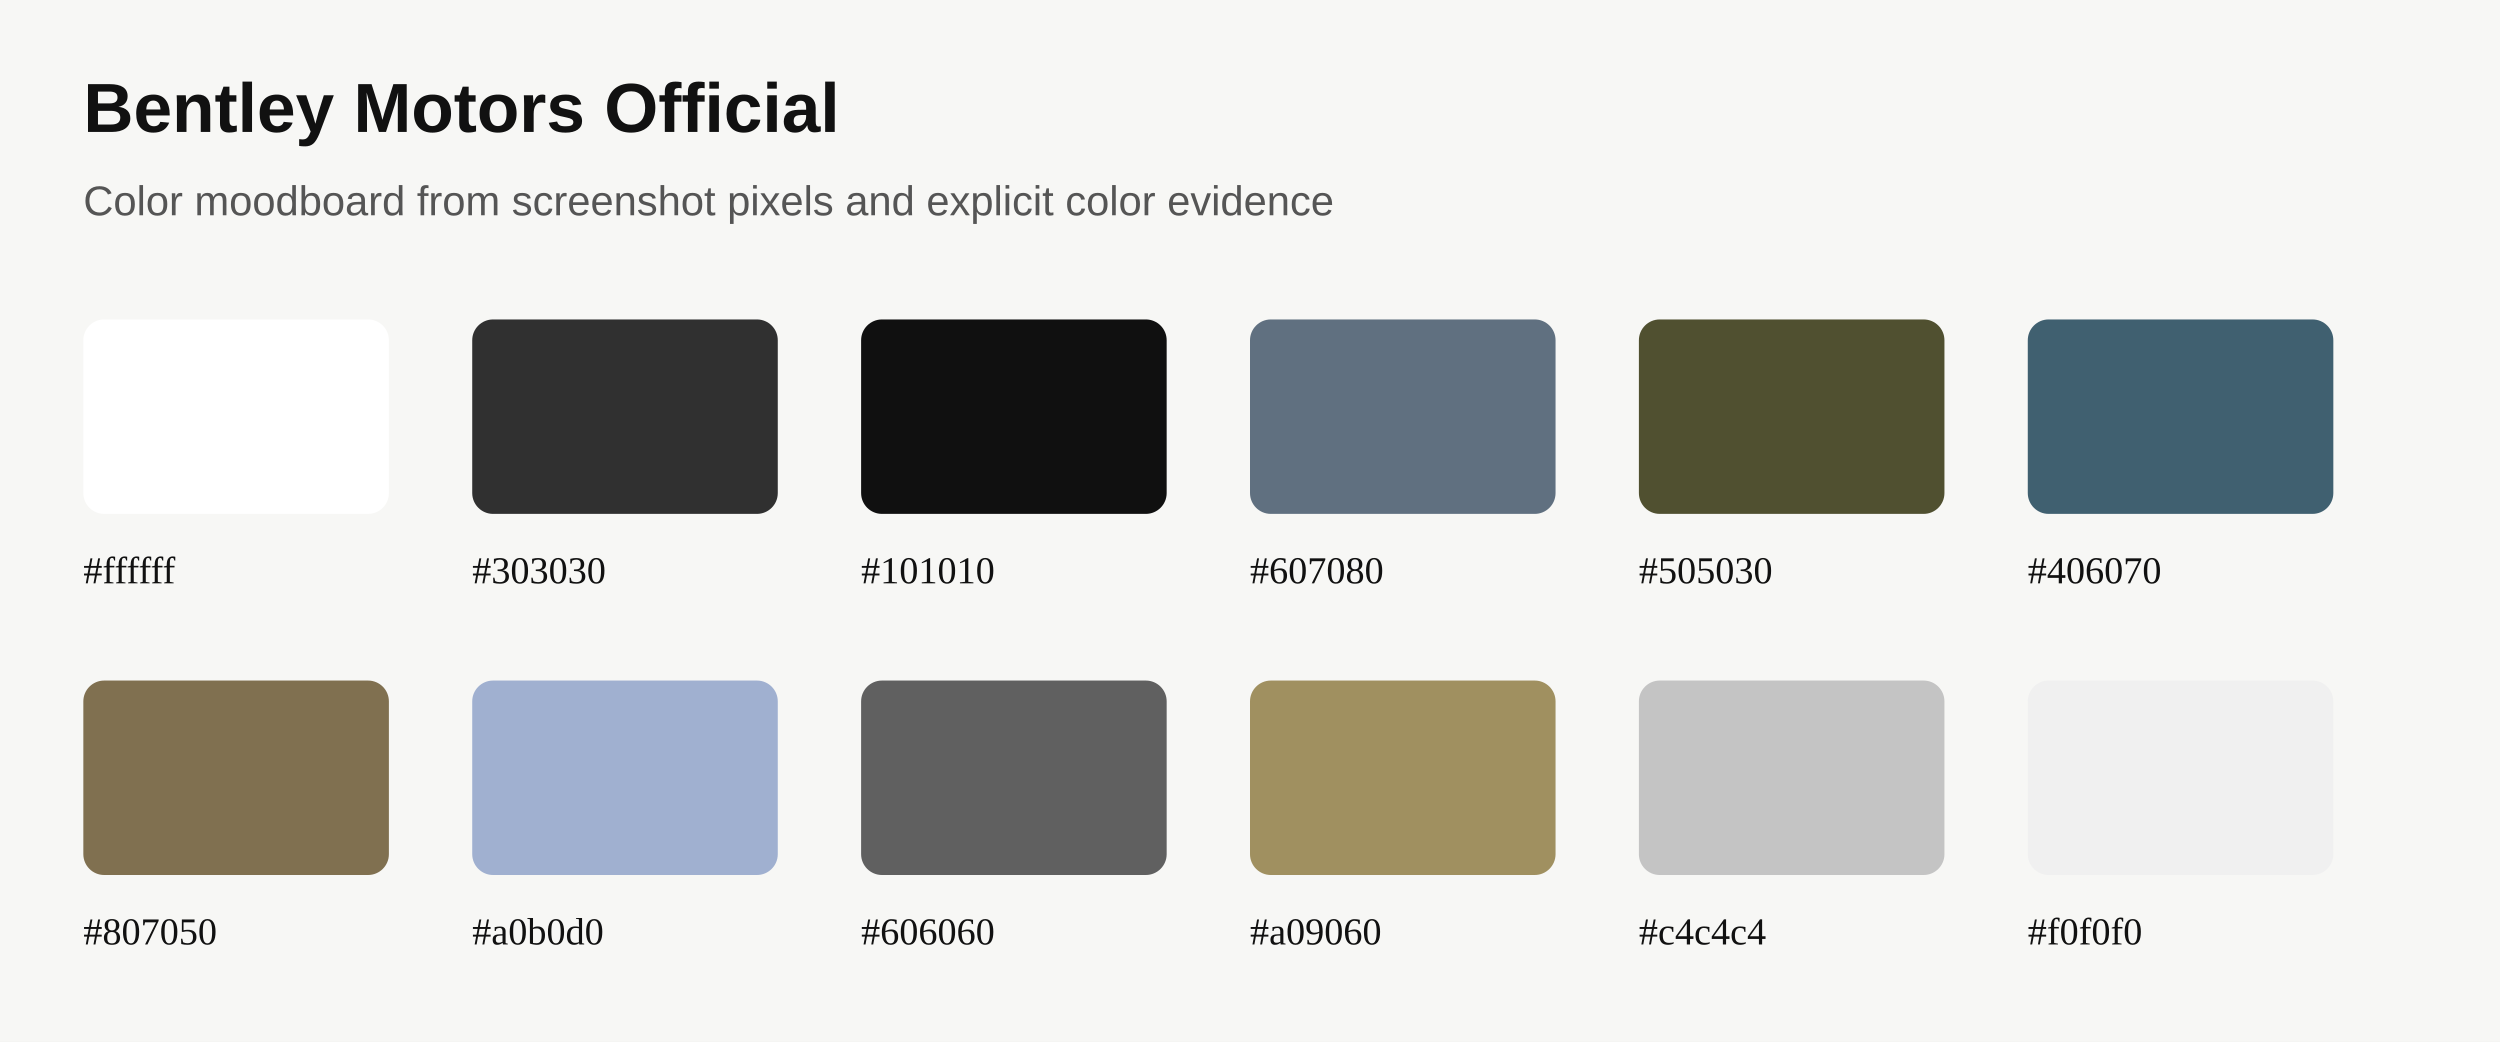
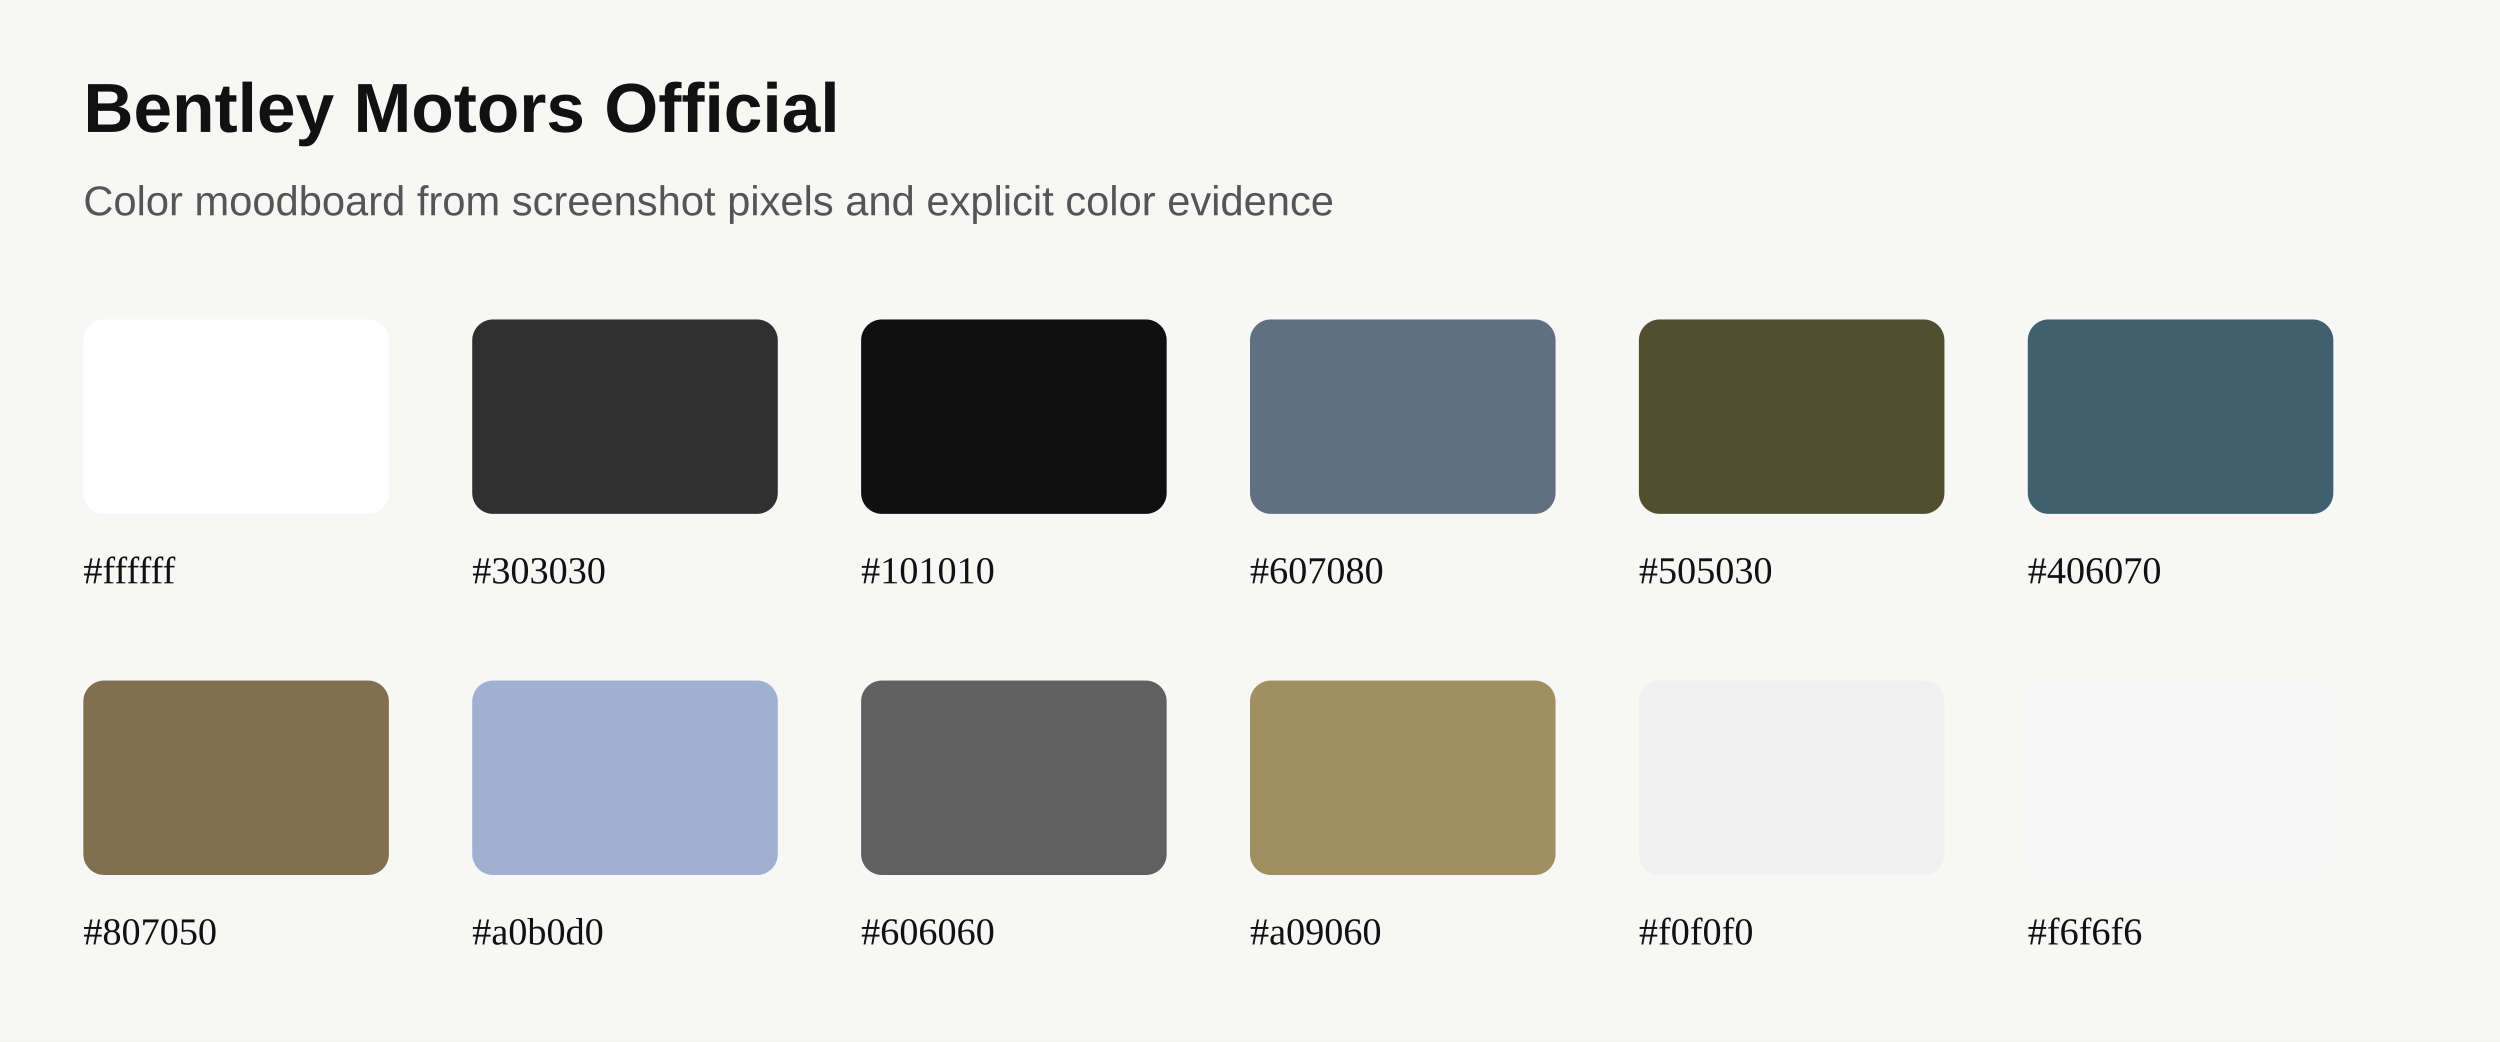
<svg xmlns="http://www.w3.org/2000/svg" width="720" height="300" viewBox="0 0 720 300">
  <rect width="720" height="300" fill="#f7f7f5" />
  <text x="24" y="38" font-family="Arial, sans-serif" font-size="20" font-weight="700" fill="#111">Bentley Motors Official</text>
  <text x="24" y="62" font-family="Arial, sans-serif" font-size="12" fill="#555">Color moodboard from screenshot pixels and explicit color evidence</text>
  <rect x="24" y="92" width="88" height="56" rx="6" fill="#ffffff" />
  <text x="24" y="168" font-size="11" fill="#111">#ffffff</text>
  <rect x="136" y="92" width="88" height="56" rx="6" fill="#303030" />
  <text x="136" y="168" font-size="11" fill="#111">#303030</text>
  <rect x="248" y="92" width="88" height="56" rx="6" fill="#101010" />
  <text x="248" y="168" font-size="11" fill="#111">#101010</text>
  <rect x="360" y="92" width="88" height="56" rx="6" fill="#607080" />
  <text x="360" y="168" font-size="11" fill="#111">#607080</text>
  <rect x="472" y="92" width="88" height="56" rx="6" fill="#505030" />
  <text x="472" y="168" font-size="11" fill="#111">#505030</text>
  <rect x="584" y="92" width="88" height="56" rx="6" fill="#406070" />
  <text x="584" y="168" font-size="11" fill="#111">#406070</text>
  <rect x="24" y="196" width="88" height="56" rx="6" fill="#807050" />
  <text x="24" y="272" font-size="11" fill="#111">#807050</text>
  <rect x="136" y="196" width="88" height="56" rx="6" fill="#a0b0d0" />
  <text x="136" y="272" font-size="11" fill="#111">#a0b0d0</text>
  <rect x="248" y="196" width="88" height="56" rx="6" fill="#606060" />
  <text x="248" y="272" font-size="11" fill="#111">#606060</text>
  <rect x="360" y="196" width="88" height="56" rx="6" fill="#a09060" />
  <text x="360" y="272" font-size="11" fill="#111">#a09060</text>
-   <rect x="472" y="196" width="88" height="56" rx="6" fill="#c4c4c4" />
-   <text x="472" y="272" font-size="11" fill="#111">#c4c4c4</text>
-   <rect x="584" y="196" width="88" height="56" rx="6" fill="#f0f0f0" />
-   <text x="584" y="272" font-size="11" fill="#111">#f0f0f0</text>
+   <rect x="472" y="196" width="88" height="56" rx="6" fill="#f0f0f0" />
+   <text x="472" y="272" font-size="11" fill="#111">#f0f0f0</text>
+   <rect x="584" y="196" width="88" height="56" rx="6" fill="#f6f6f6" />
+   <text x="584" y="272" font-size="11" fill="#111">#f6f6f6</text>
</svg>
